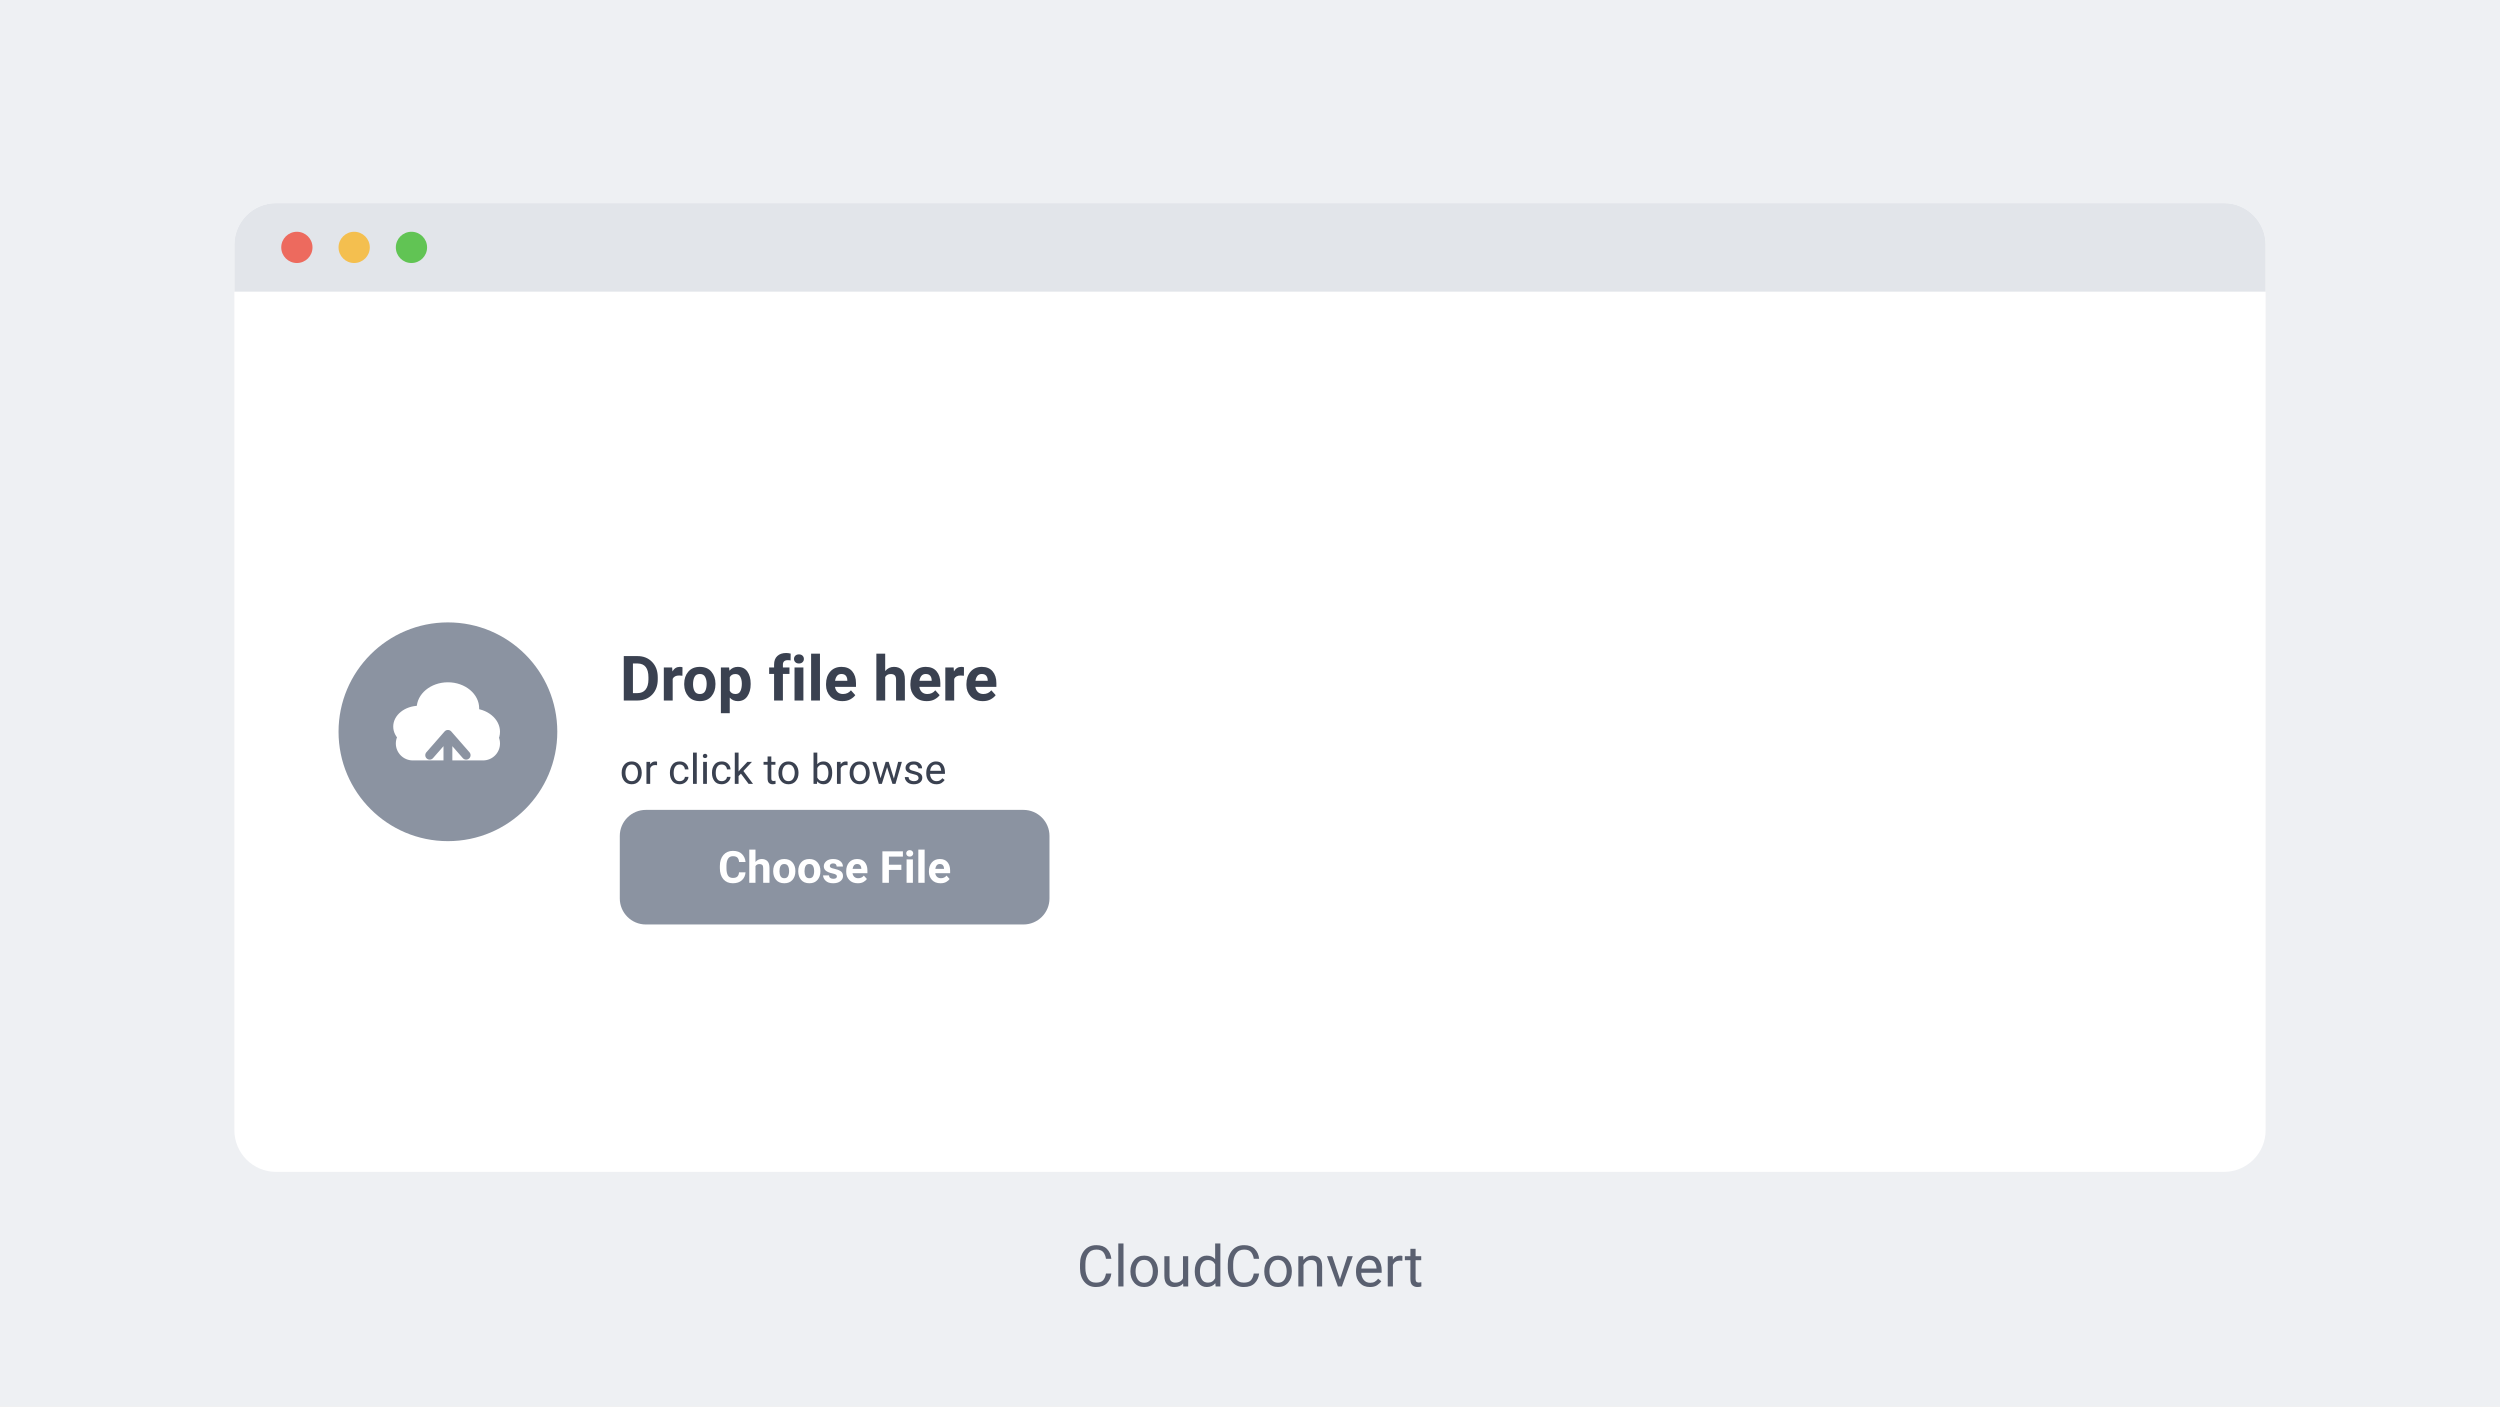
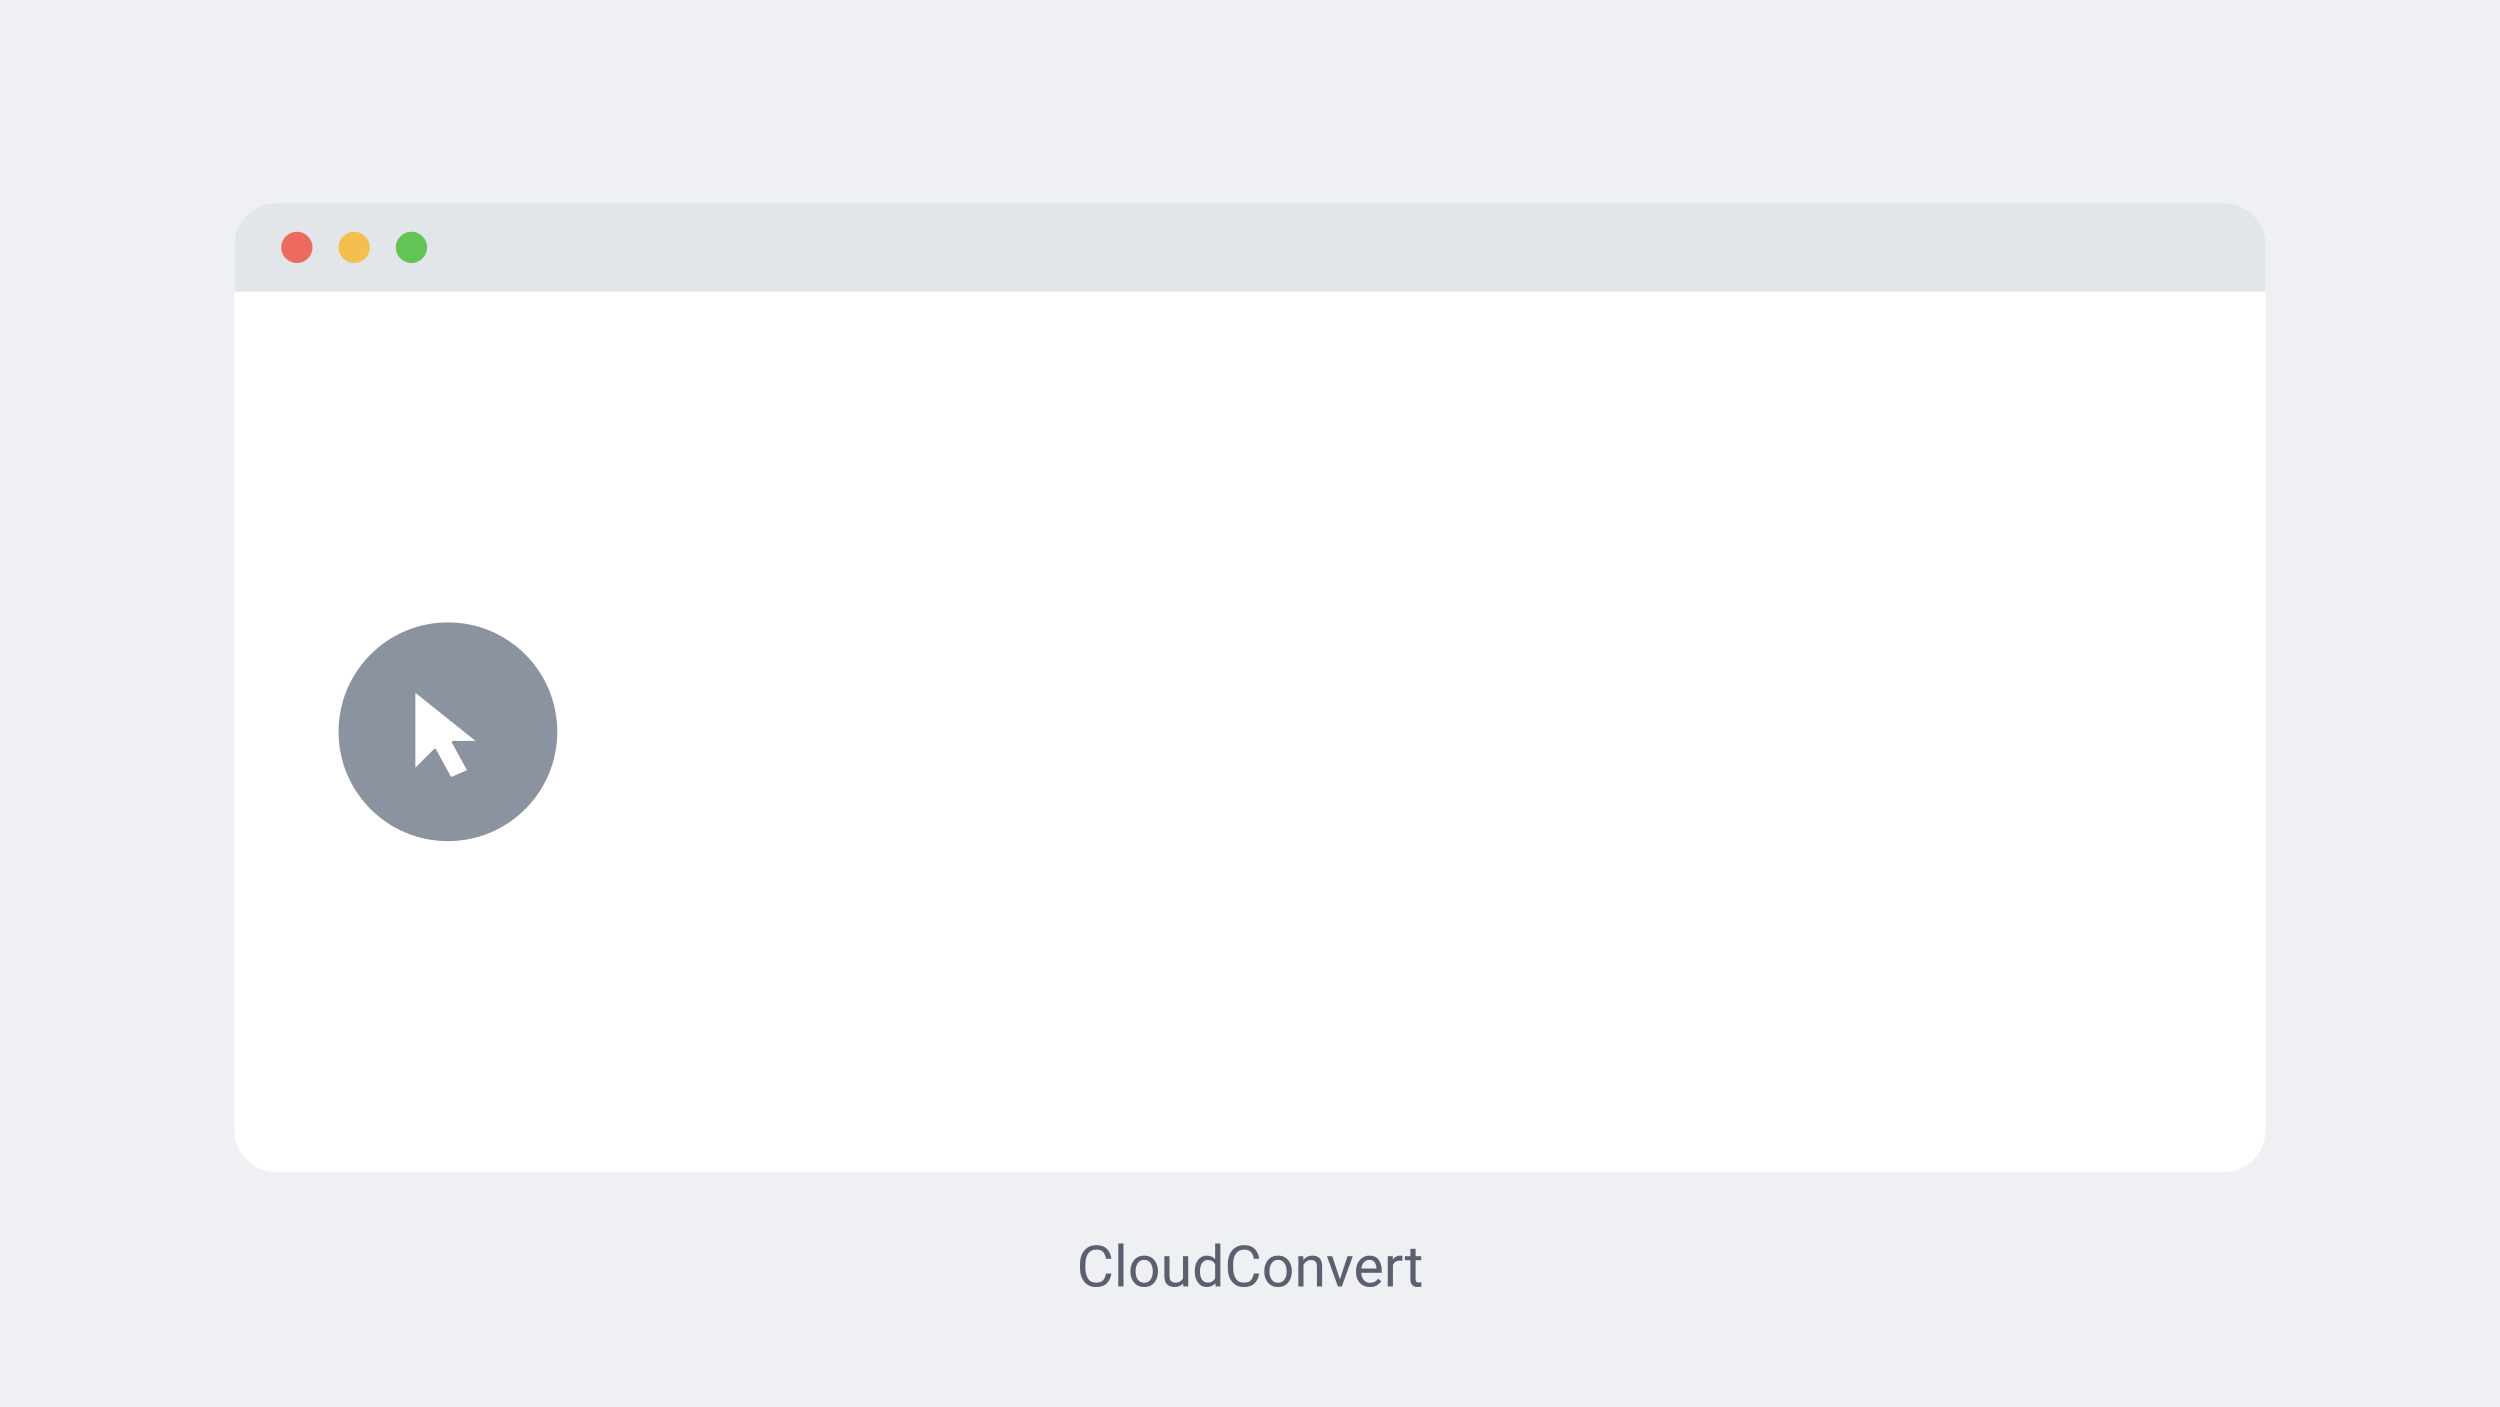
<svg xmlns="http://www.w3.org/2000/svg" width="960" height="540" viewBox="0 0 960 540">
  <rect width="960" height="540" fill="#EEF0F3" />
  <rect x="90" y="78" width="780" height="372" rx="16" fill="#FFFFFF" />
  <path d="M 90 94 A 16 16 0 0 1 106 78 L 854 78 A 16 16 0 0 1 870 94 L 870 112 L 90 112 Z" fill="#E2E5EA" />
  <circle cx="114" cy="95" r="6" fill="#ED6A5E" />
  <circle cx="136" cy="95" r="6" fill="#F4BF4F" />
  <circle cx="158" cy="95" r="6" fill="#61C454" />
  <circle cx="172" cy="281" r="42" fill="#8B93A1" />
-   <ellipse cx="161" cy="279" rx="10" ry="8" fill="#FFFFFF" />
-   <ellipse cx="181" cy="281" rx="11" ry="9" fill="#FFFFFF" />
-   <ellipse cx="172" cy="272" rx="12" ry="10" fill="#FFFFFF" />
-   <rect x="152" y="279" width="40" height="13" rx="6.5" fill="#FFFFFF" />
-   <path d="M 172 301 L 172 283 M 165 290 L 172 282 L 179 290" fill="none" stroke="#8B93A1" stroke-width="3.4" stroke-linecap="round" stroke-linejoin="round" />
-   <text x="238" y="269" font-family="system-ui, -apple-system, 'Segoe UI', Roboto, sans-serif" font-size="24" font-weight="700" fill="#3A4150">Drop file here</text>
-   <text x="238" y="301" font-family="system-ui, -apple-system, 'Segoe UI', Roboto, sans-serif" font-size="16" font-weight="400" fill="#3A4150">or click to browse</text>
-   <rect x="238" y="311" width="165" height="44" rx="10" fill="#8B93A1" />
-   <text x="320.5" y="339" text-anchor="middle" font-family="system-ui, -apple-system, 'Segoe UI', Roboto, sans-serif" font-size="17" font-weight="600" fill="#FFFFFF">Choose File</text>
+   <path d="M 159 265 L 159 296 L 167 288 L 173 299 L 180 296 L 174 285 L 184 285 Z" fill="#FFFFFF" stroke="#8B93A1" stroke-width="1" stroke-linejoin="round" />
  <text x="480" y="494" text-anchor="middle" font-family="system-ui, -apple-system, 'Segoe UI', Roboto, sans-serif" font-size="22" fill="#5A6070">CloudConvert</text>
</svg>
